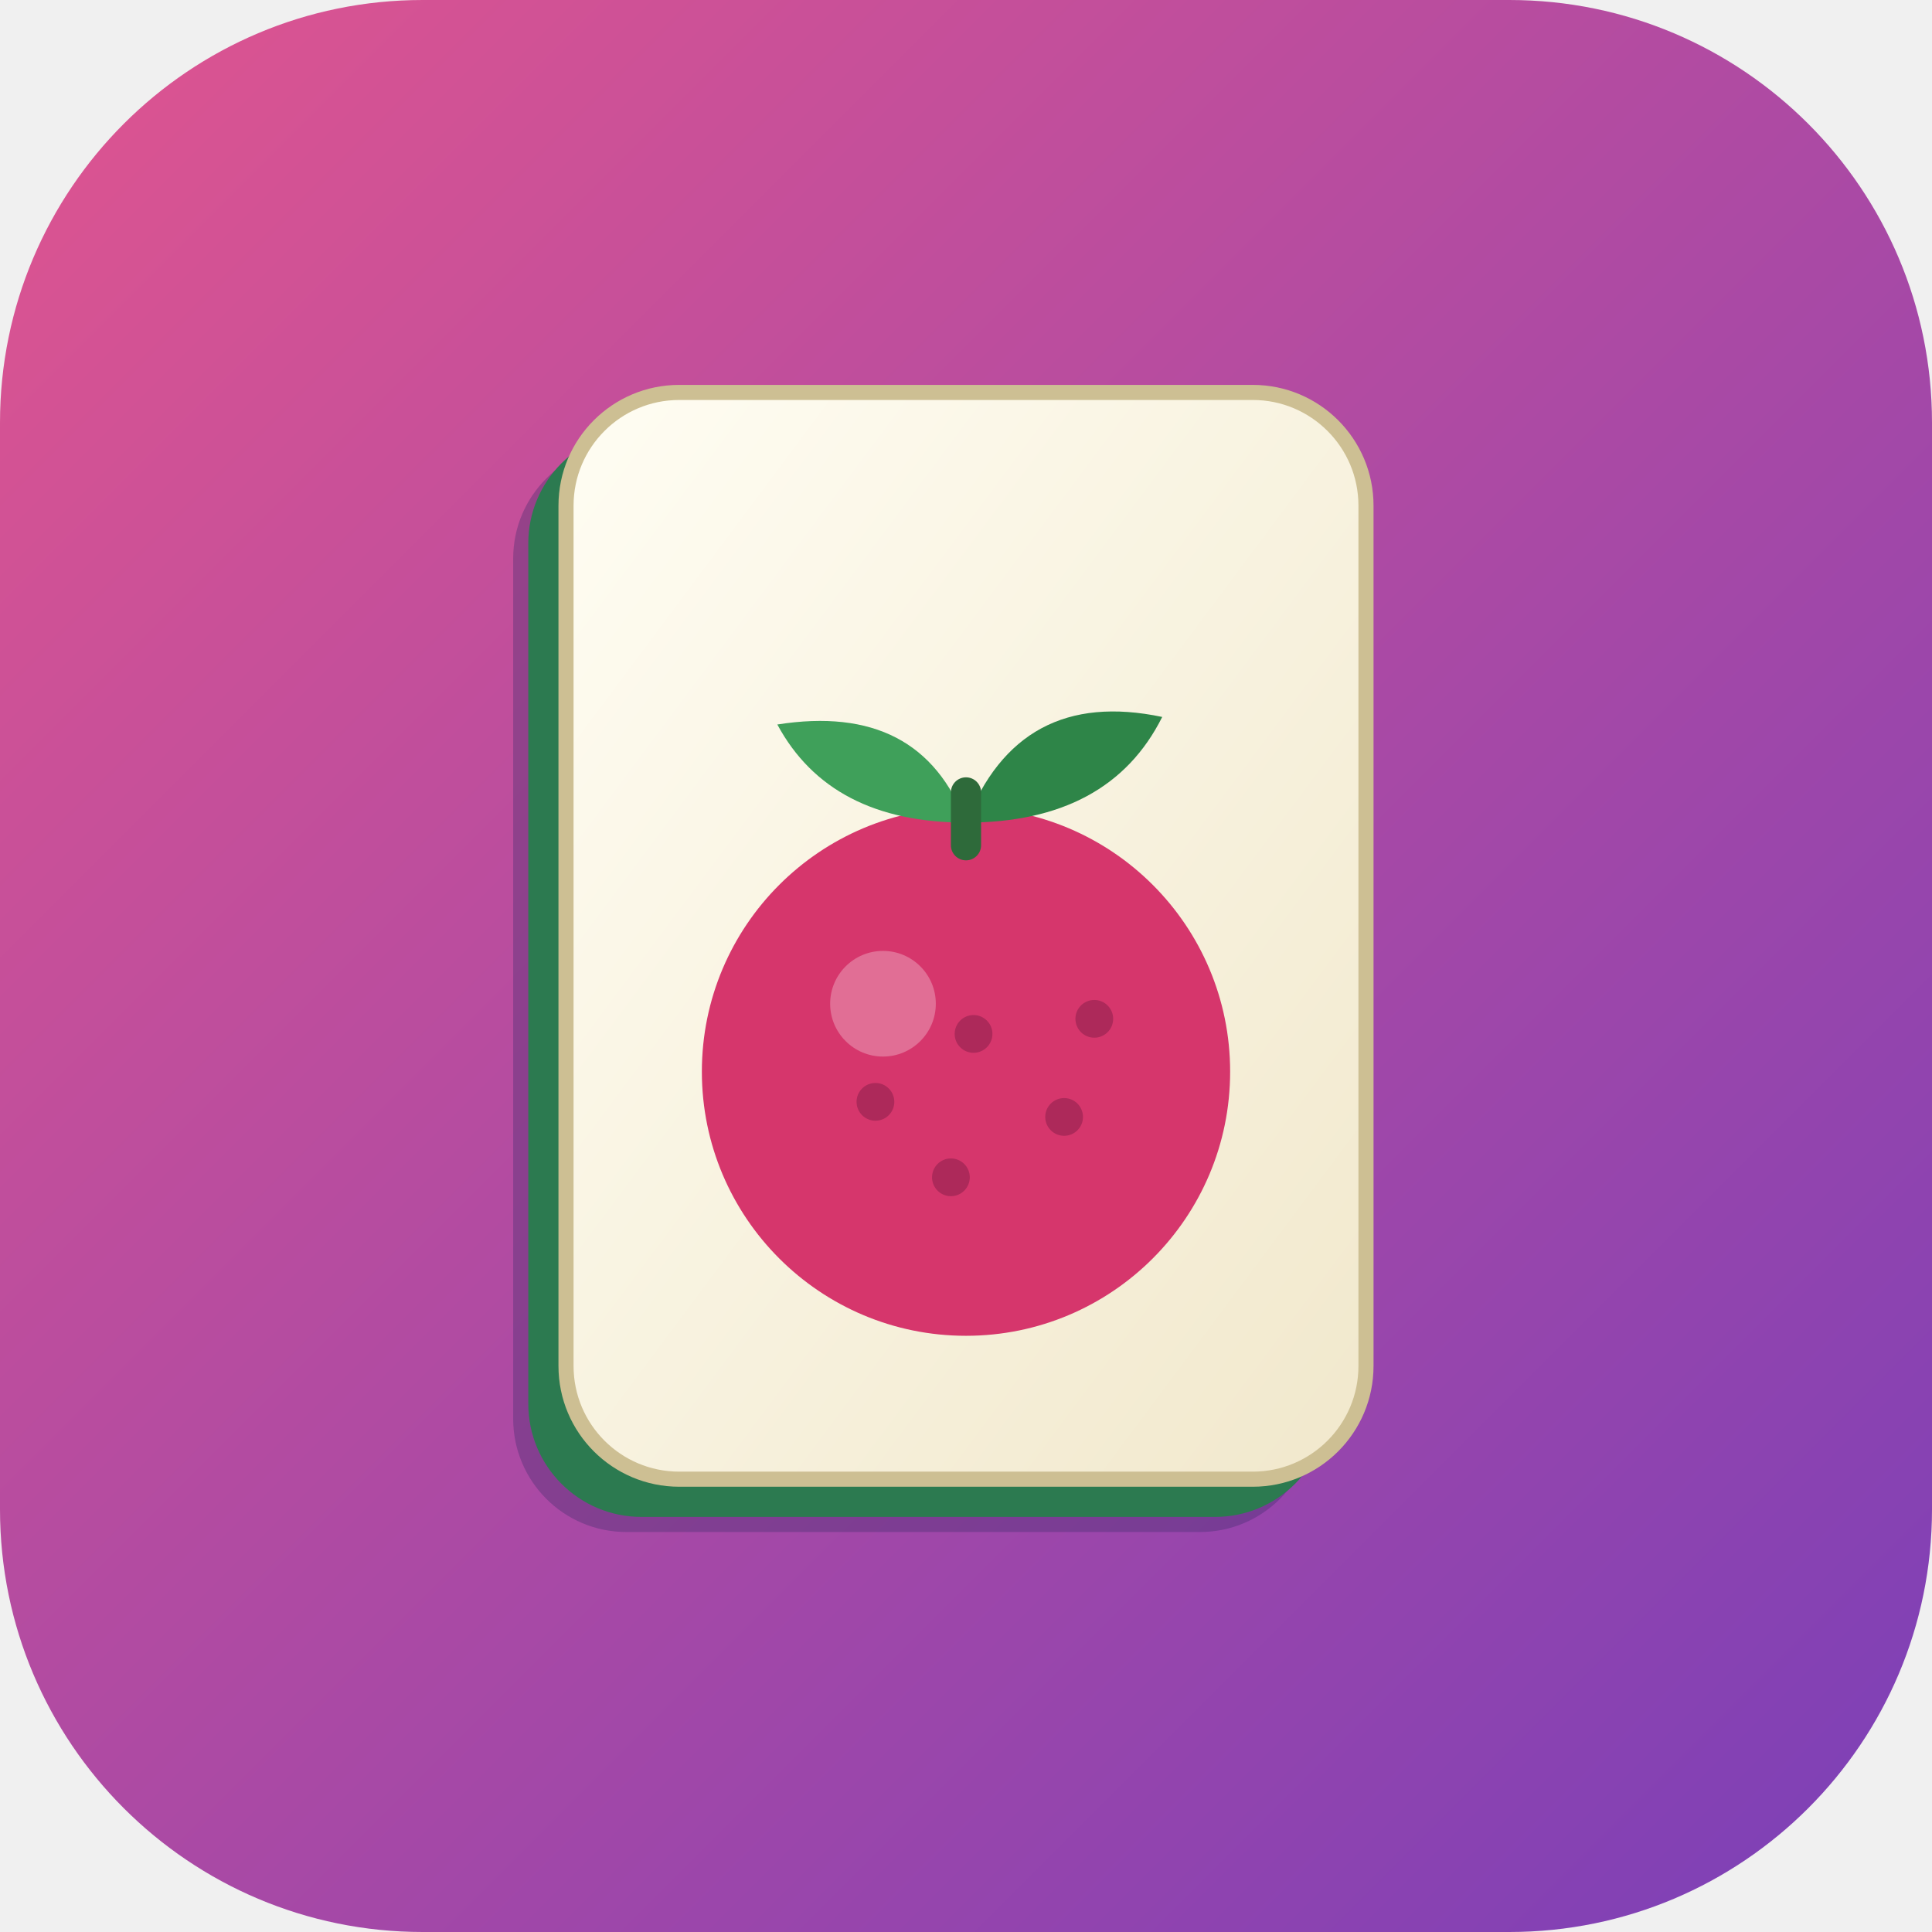
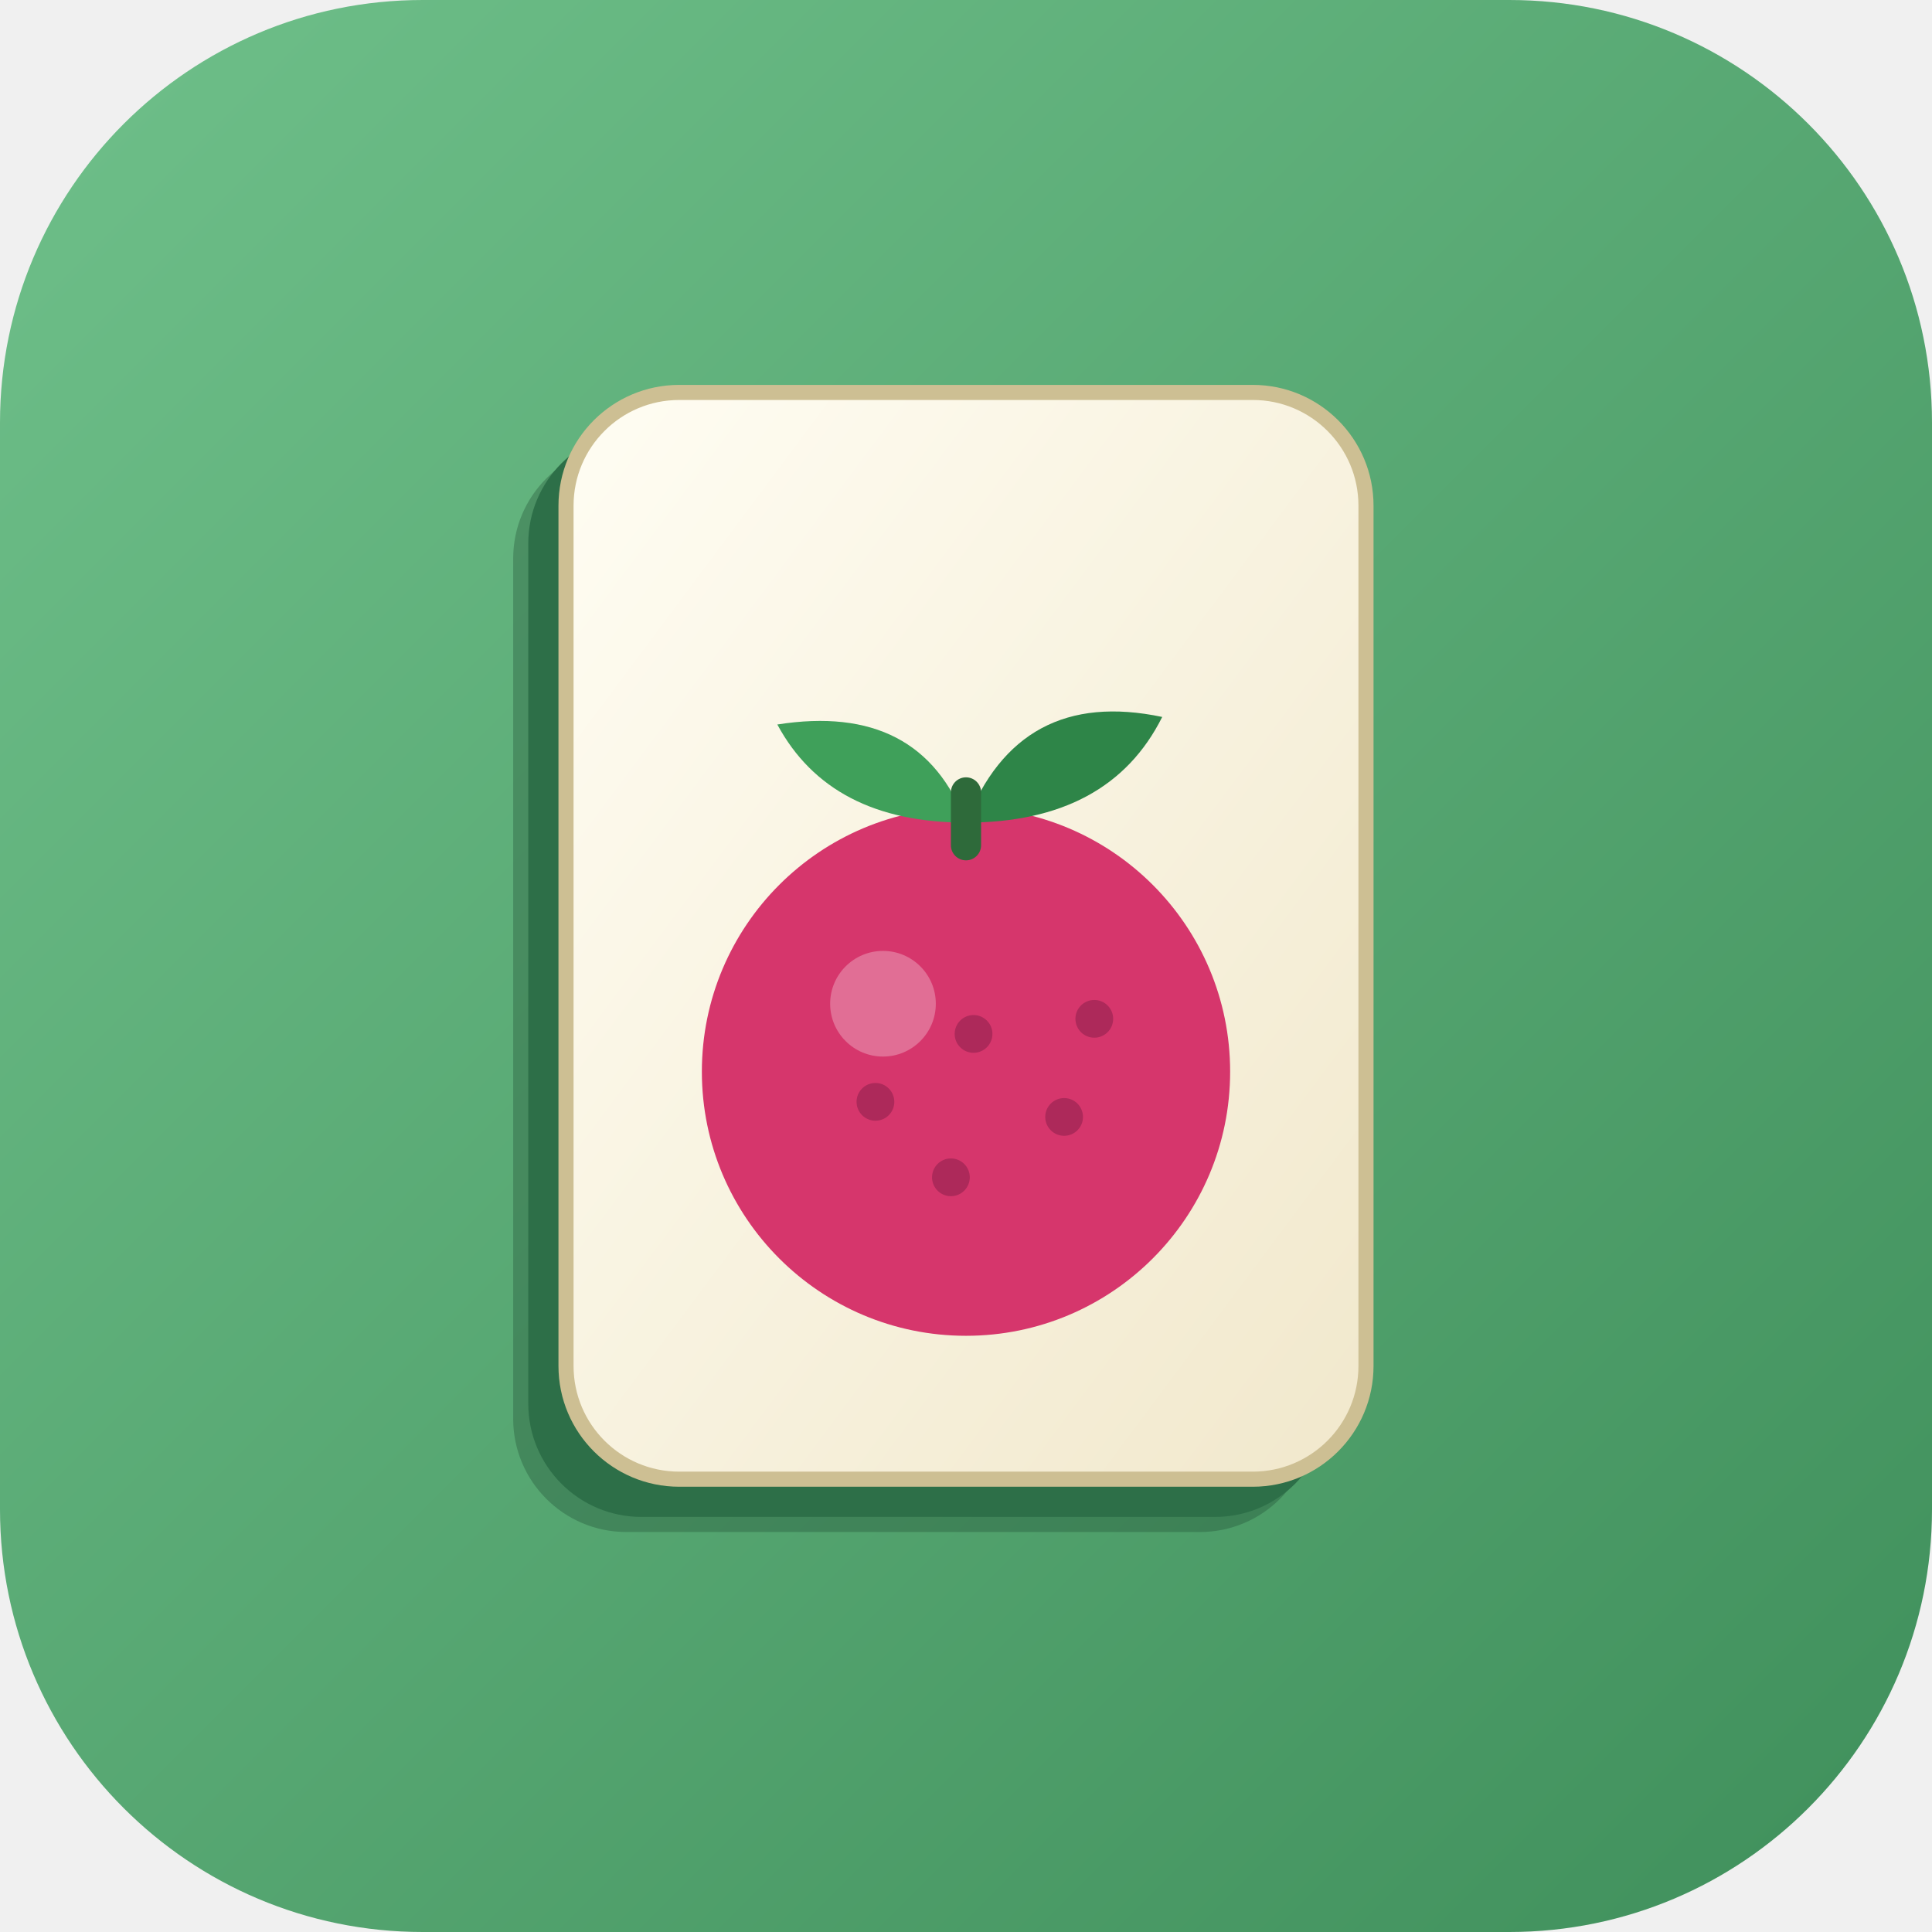
<svg xmlns="http://www.w3.org/2000/svg" viewBox="0 0 512 512">
  <defs>
    <linearGradient id="bg" x1="0" y1="0" x2="1" y2="1">
-       <stop offset="0" stop-color="#e0558f" />
-       <stop offset="1" stop-color="#7a3fb8" />
+       <stop offset="0" stop-color="#6fc08a" />
+       <stop offset="1" stop-color="#3f8f5b" />
    </linearGradient>
    <linearGradient id="tile" x1="0" y1="0" x2="1" y2="1">
      <stop offset="0" stop-color="#fffdf3" />
      <stop offset="1" stop-color="#f1e8cc" />
    </linearGradient>
  </defs>
  <rect width="512" height="512" rx="112" fill="url(#bg)" />
-   <rect x="150" y="104" width="212" height="288" rx="30" fill="#3b2a6a" opacity=".35" transform="translate(-14 14)" />
-   <rect x="150" y="104" width="212" height="288" rx="30" fill="#2c7a50" transform="translate(-10 10)" />
+   <rect x="150" y="104" width="212" height="288" rx="30" fill="#1f4d33" opacity=".35" transform="translate(-14 14)" />
+   <rect x="150" y="104" width="212" height="288" rx="30" fill="#2d6f48" transform="translate(-10 10)" />
  <rect x="150" y="104" width="212" height="288" rx="30" fill="url(#tile)" stroke="#cdbf93" stroke-width="4" />
  <g transform="translate(256 262)">
    <circle cx="0" cy="22" r="70" fill="#d6366c" />
    <circle cx="-22" cy="4" r="14" fill="#fff" opacity=".28" />
    <g fill="#8a1f4a" opacity=".55">
      <circle cx="-24" cy="30" r="5" />
      <circle cx="2" cy="12" r="5" />
      <circle cx="26" cy="34" r="5" />
      <circle cx="-4" cy="50" r="5" />
      <circle cx="34" cy="8" r="5" />
    </g>
    <path d="M0 -44 Q-12 -76 -50 -70 Q-36 -44 0 -44 Z" fill="#3fa05a" />
    <path d="M0 -44 Q14 -80 52 -72 Q38 -44 0 -44 Z" fill="#2e8548" />
    <rect x="-4" y="-56" width="8" height="22" rx="4" fill="#2e6a3a" />
  </g>
</svg>
